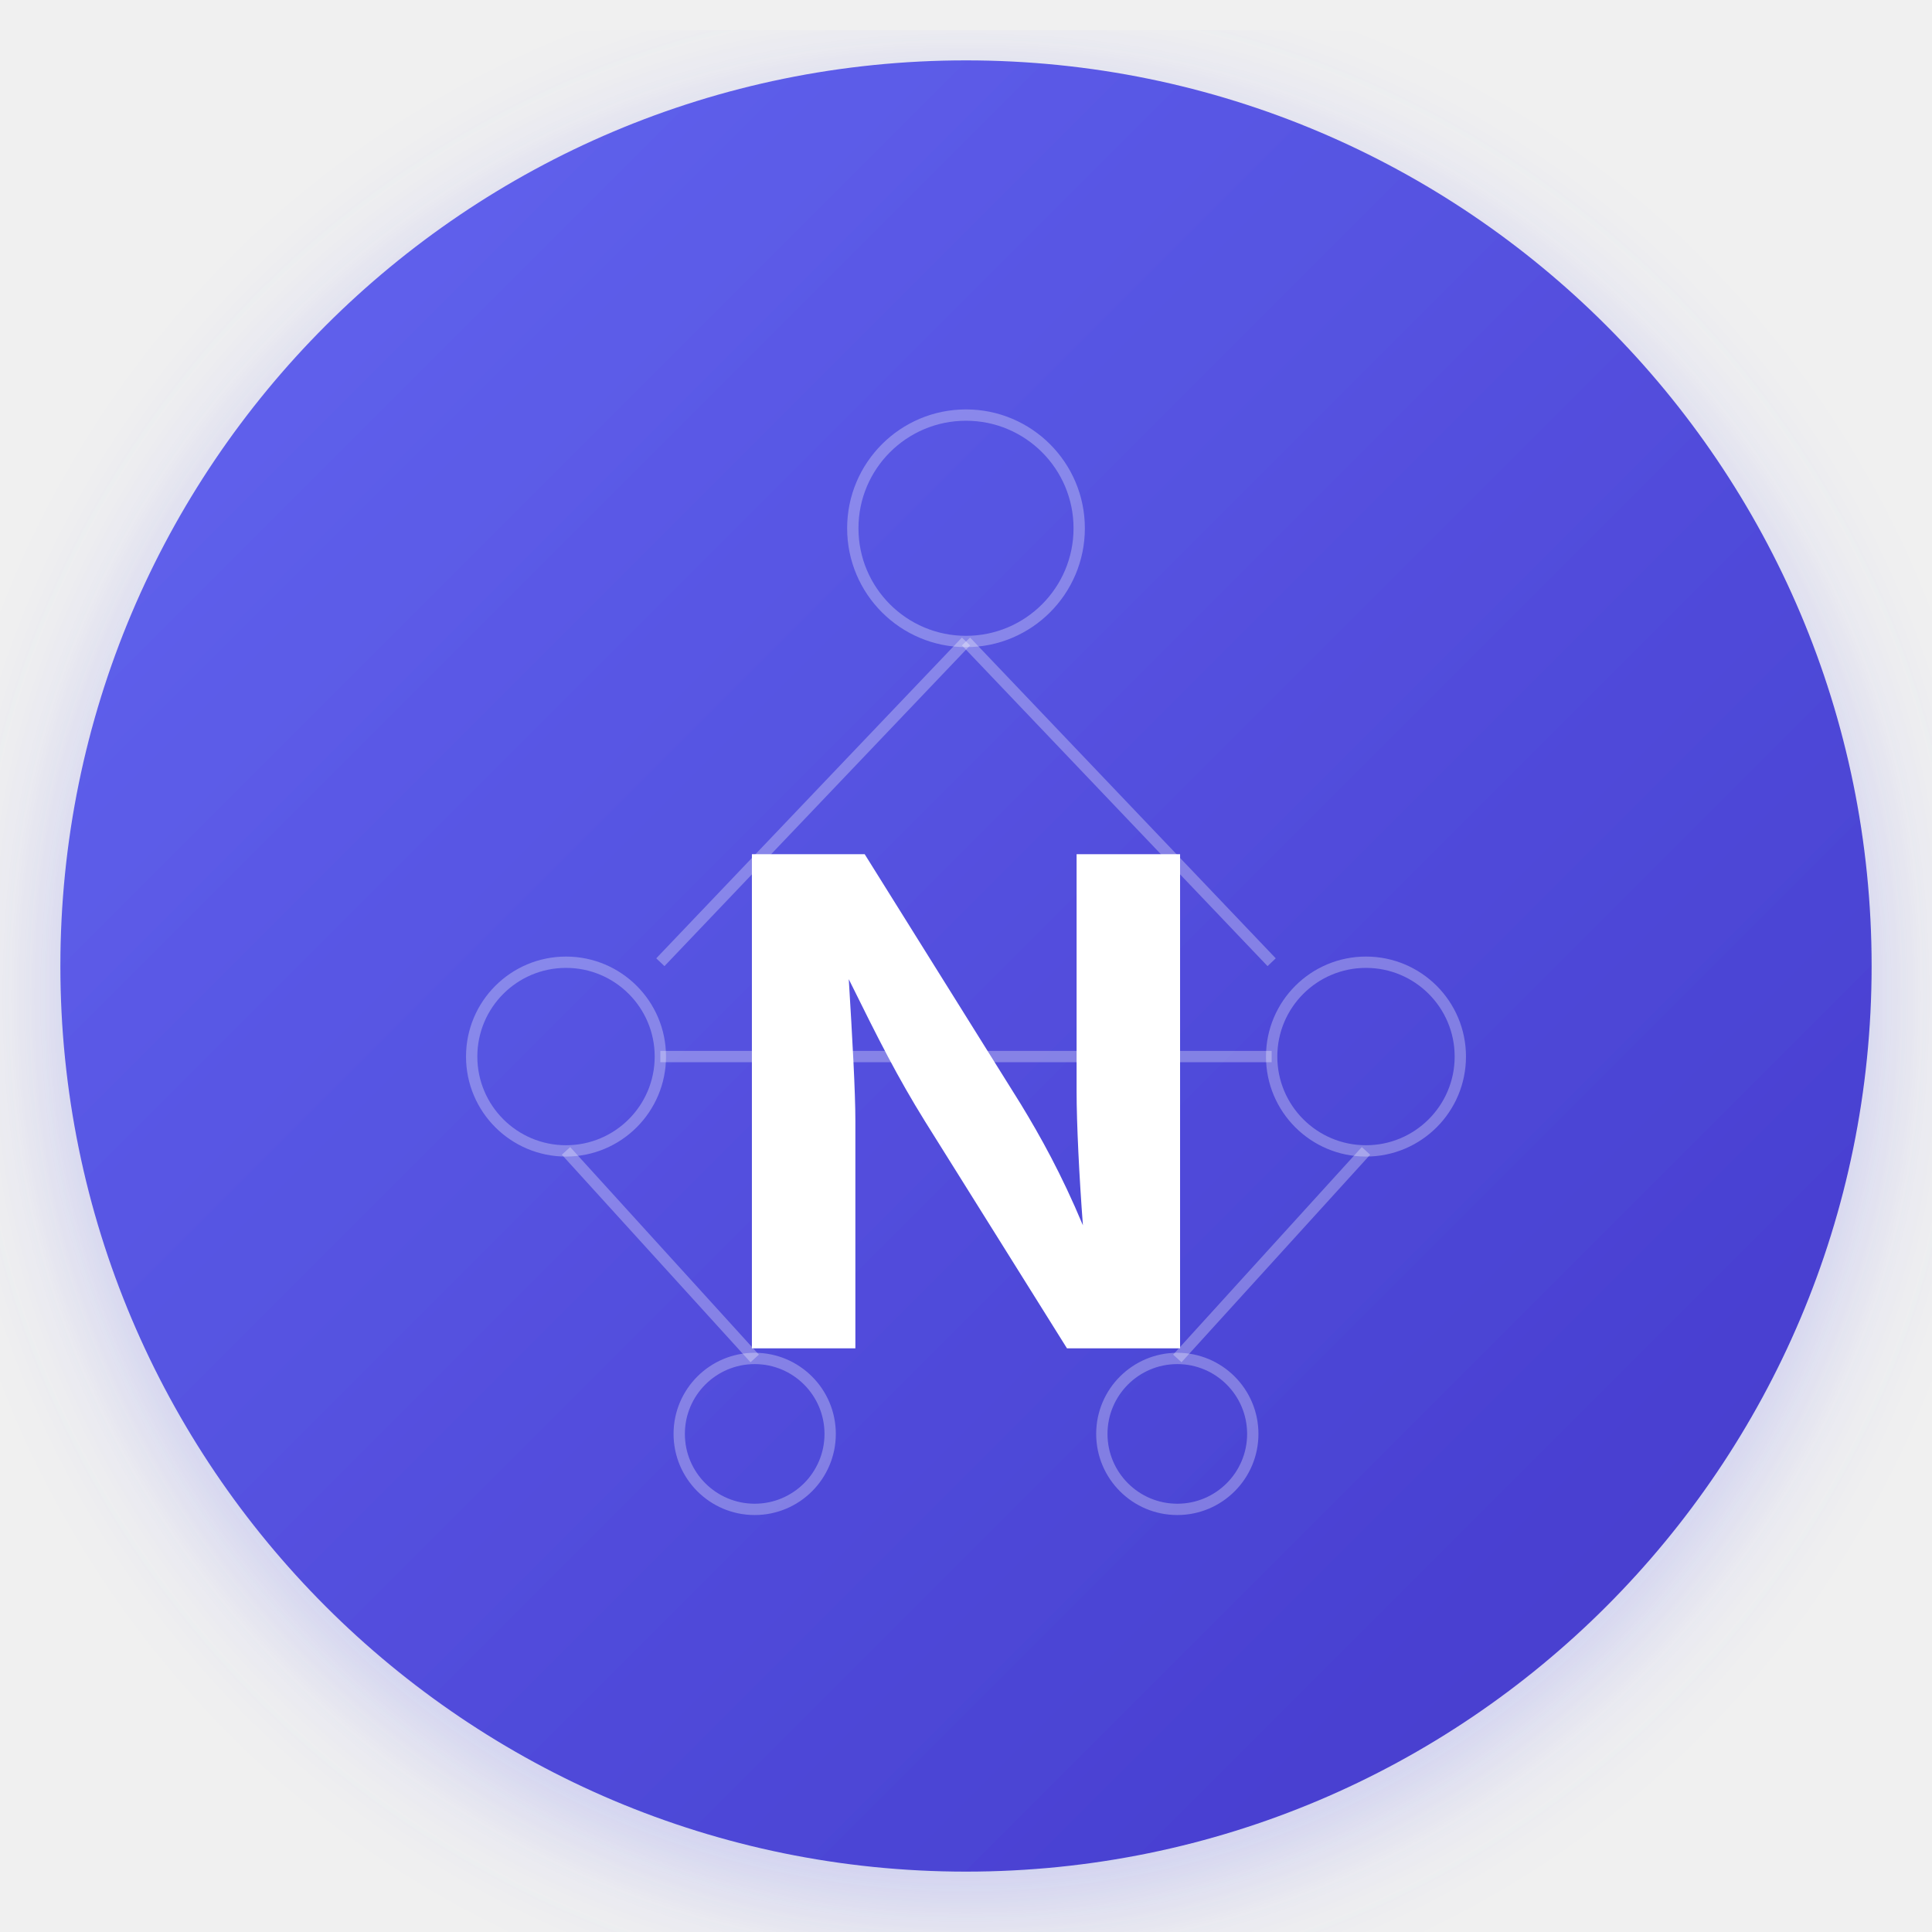
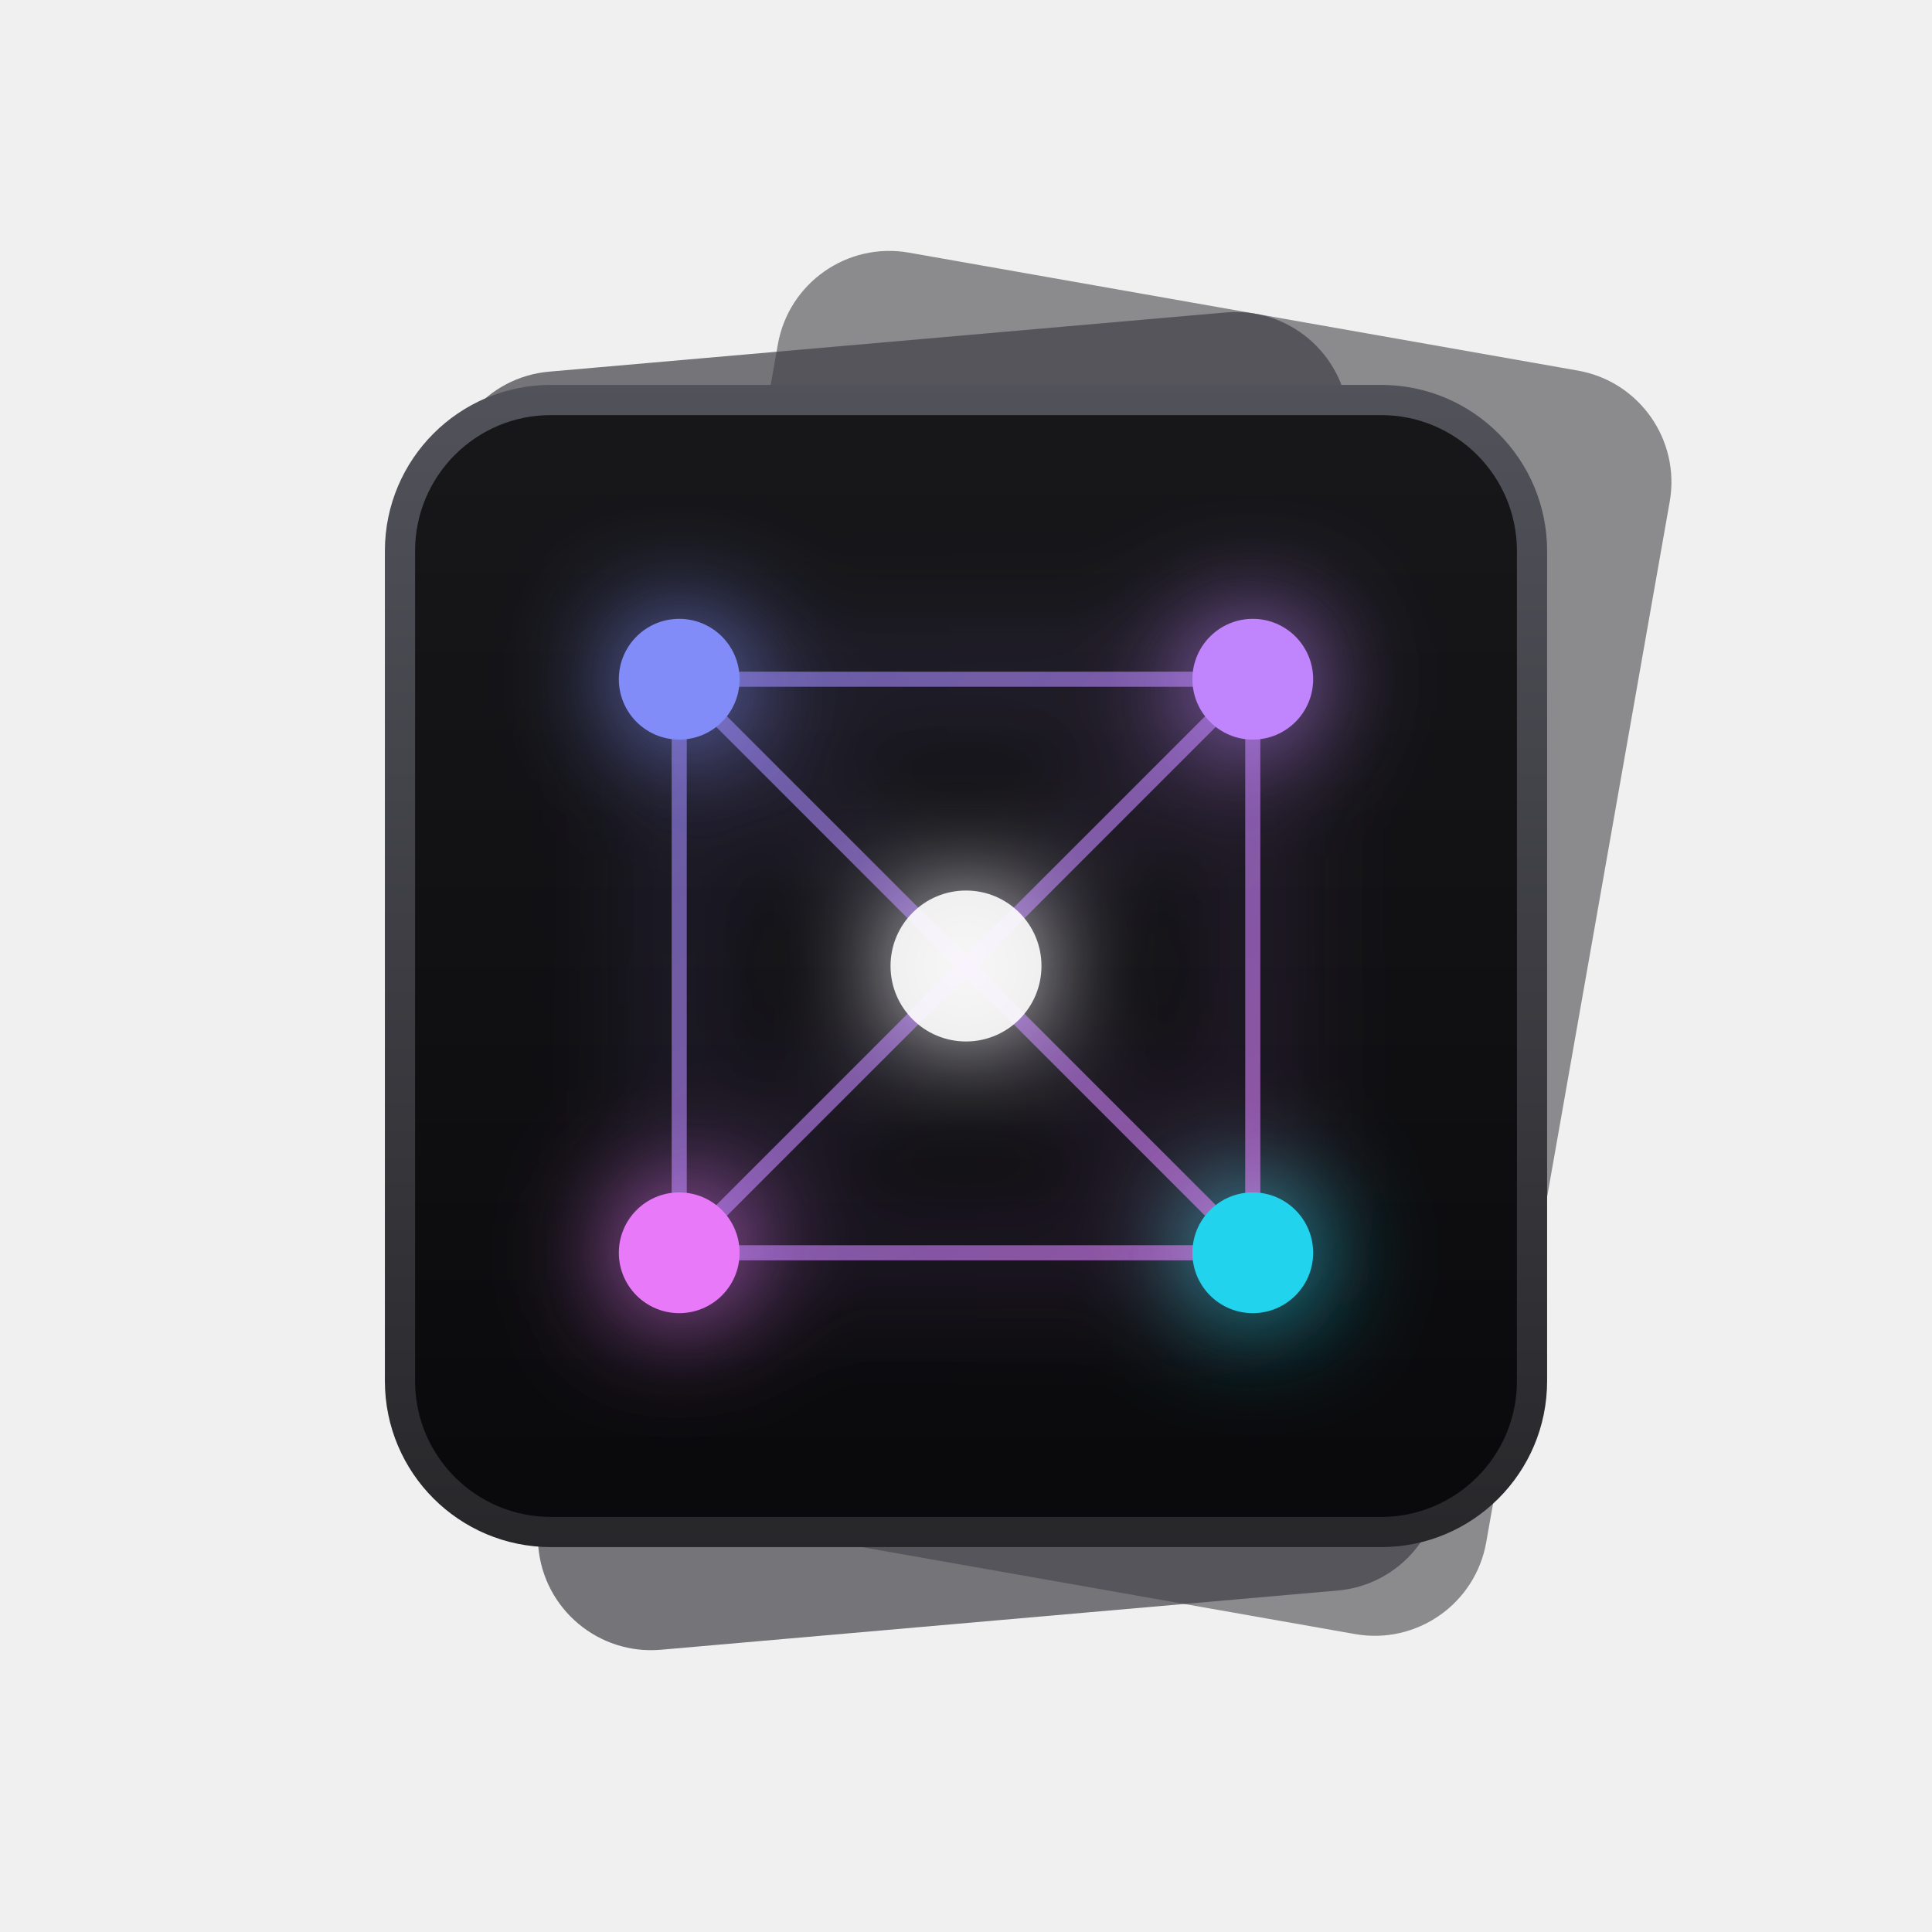
- <svg xmlns="http://www.w3.org/2000/svg" width="512" height="512" viewBox="0 0 512 512">
+ <svg xmlns="http://www.w3.org/2000/svg" width="512" height="512" viewBox="0 0 512 512" fill="none">
  <defs>
-     <linearGradient id="gradient" x1="0%" y1="0%" x2="100%" y2="100%">
-       <stop offset="0%" style="stop-color:#6366f1;stop-opacity:1" />
-       <stop offset="100%" style="stop-color:#4338ca;stop-opacity:1" />
+     <linearGradient id="cardGradient" x1="256" y1="100" x2="256" y2="412" gradientUnits="userSpaceOnUse">
+       <stop offset="0%" stop-color="#18181b" />
+       <stop offset="100%" stop-color="#09090b" />
    </linearGradient>
-     <filter id="shadow" x="-20%" y="-20%" width="140%" height="140%">
-       <feDropShadow dx="0" dy="8" stdDeviation="16" flood-color="#6366f1" flood-opacity="0.3" />
+     <linearGradient id="borderGradient" x1="256" y1="100" x2="256" y2="412" gradientUnits="userSpaceOnUse">
+       <stop offset="0%" stop-color="#52525b" />
+       <stop offset="100%" stop-color="#27272a" />
+     </linearGradient>
+     <linearGradient id="neuralGradient" x1="150" y1="150" x2="362" y2="362" gradientUnits="userSpaceOnUse">
+       <stop offset="0%" stop-color="#818cf8" />
+       <stop offset="50%" stop-color="#c084fc" />
+       <stop offset="100%" stop-color="#e879f9" />
+     </linearGradient>
+     <filter id="glow" x="-50%" y="-50%" width="200%" height="200%">
+       <feGaussianBlur stdDeviation="15" result="coloredBlur" />
+       <feMerge>
+         <feMergeNode in="coloredBlur" />
+         <feMergeNode in="SourceGraphic" />
+       </feMerge>
    </filter>
  </defs>
-   <circle cx="256" cy="256" r="240" fill="url(#gradient)" filter="url(#shadow)" />
-   <g stroke="#ffffff" stroke-width="3" stroke-opacity="0.3" fill="none">
-     <circle cx="256" cy="140" r="30" />
-     <circle cx="150" cy="280" r="25" />
-     <circle cx="362" cy="280" r="25" />
-     <circle cx="200" cy="380" r="20" />
-     <circle cx="312" cy="380" r="20" />
-     <line x1="256" y1="170" x2="175" y2="255" />
-     <line x1="256" y1="170" x2="337" y2="255" />
-     <line x1="150" y1="305" x2="200" y2="360" />
-     <line x1="362" y1="305" x2="312" y2="360" />
-     <line x1="175" y1="280" x2="337" y2="280" />
+   <rect x="180" y="80" width="240" height="340" rx="30" fill="#27272a" fill-opacity="0.5" transform="rotate(10 300 250)" />
+   <rect x="130" y="90" width="240" height="340" rx="30" fill="#3f3f46" fill-opacity="0.7" transform="rotate(-5 250 260)" />
+   <rect x="106" y="106" width="300" height="300" rx="40" fill="url(#cardGradient)" stroke="url(#borderGradient)" stroke-width="8" />
+   <g filter="url(#glow)">
+     <path d="M180 180 L332 180" stroke="url(#neuralGradient)" stroke-width="4" stroke-opacity="0.6" />
+     <path d="M180 180 L256 256" stroke="url(#neuralGradient)" stroke-width="4" stroke-opacity="0.6" />
+     <path d="M180 180 L180 332" stroke="url(#neuralGradient)" stroke-width="4" stroke-opacity="0.6" />
+     <path d="M332 180 L256 256" stroke="url(#neuralGradient)" stroke-width="4" stroke-opacity="0.6" />
+     <path d="M332 180 L332 332" stroke="url(#neuralGradient)" stroke-width="4" stroke-opacity="0.6" />
+     <path d="M180 332 L256 256" stroke="url(#neuralGradient)" stroke-width="4" stroke-opacity="0.6" />
+     <path d="M180 332 L332 332" stroke="url(#neuralGradient)" stroke-width="4" stroke-opacity="0.6" />
+     <path d="M332 332 L256 256" stroke="url(#neuralGradient)" stroke-width="4" stroke-opacity="0.6" />
+     <circle cx="180" cy="180" r="16" fill="#818cf8" />
+     <circle cx="332" cy="180" r="16" fill="#c084fc" />
+     <circle cx="256" cy="256" r="20" fill="#ffffff" fill-opacity="0.9" />
+     <circle cx="180" cy="332" r="16" fill="#e879f9" />
+     <circle cx="332" cy="332" r="16" fill="#22d3ee" />
  </g>
-   <text x="256" y="290" font-family="system-ui, -apple-system, sans-serif" font-size="180" font-weight="700" fill="#ffffff" text-anchor="middle" dominant-baseline="middle">N</text>
</svg>
